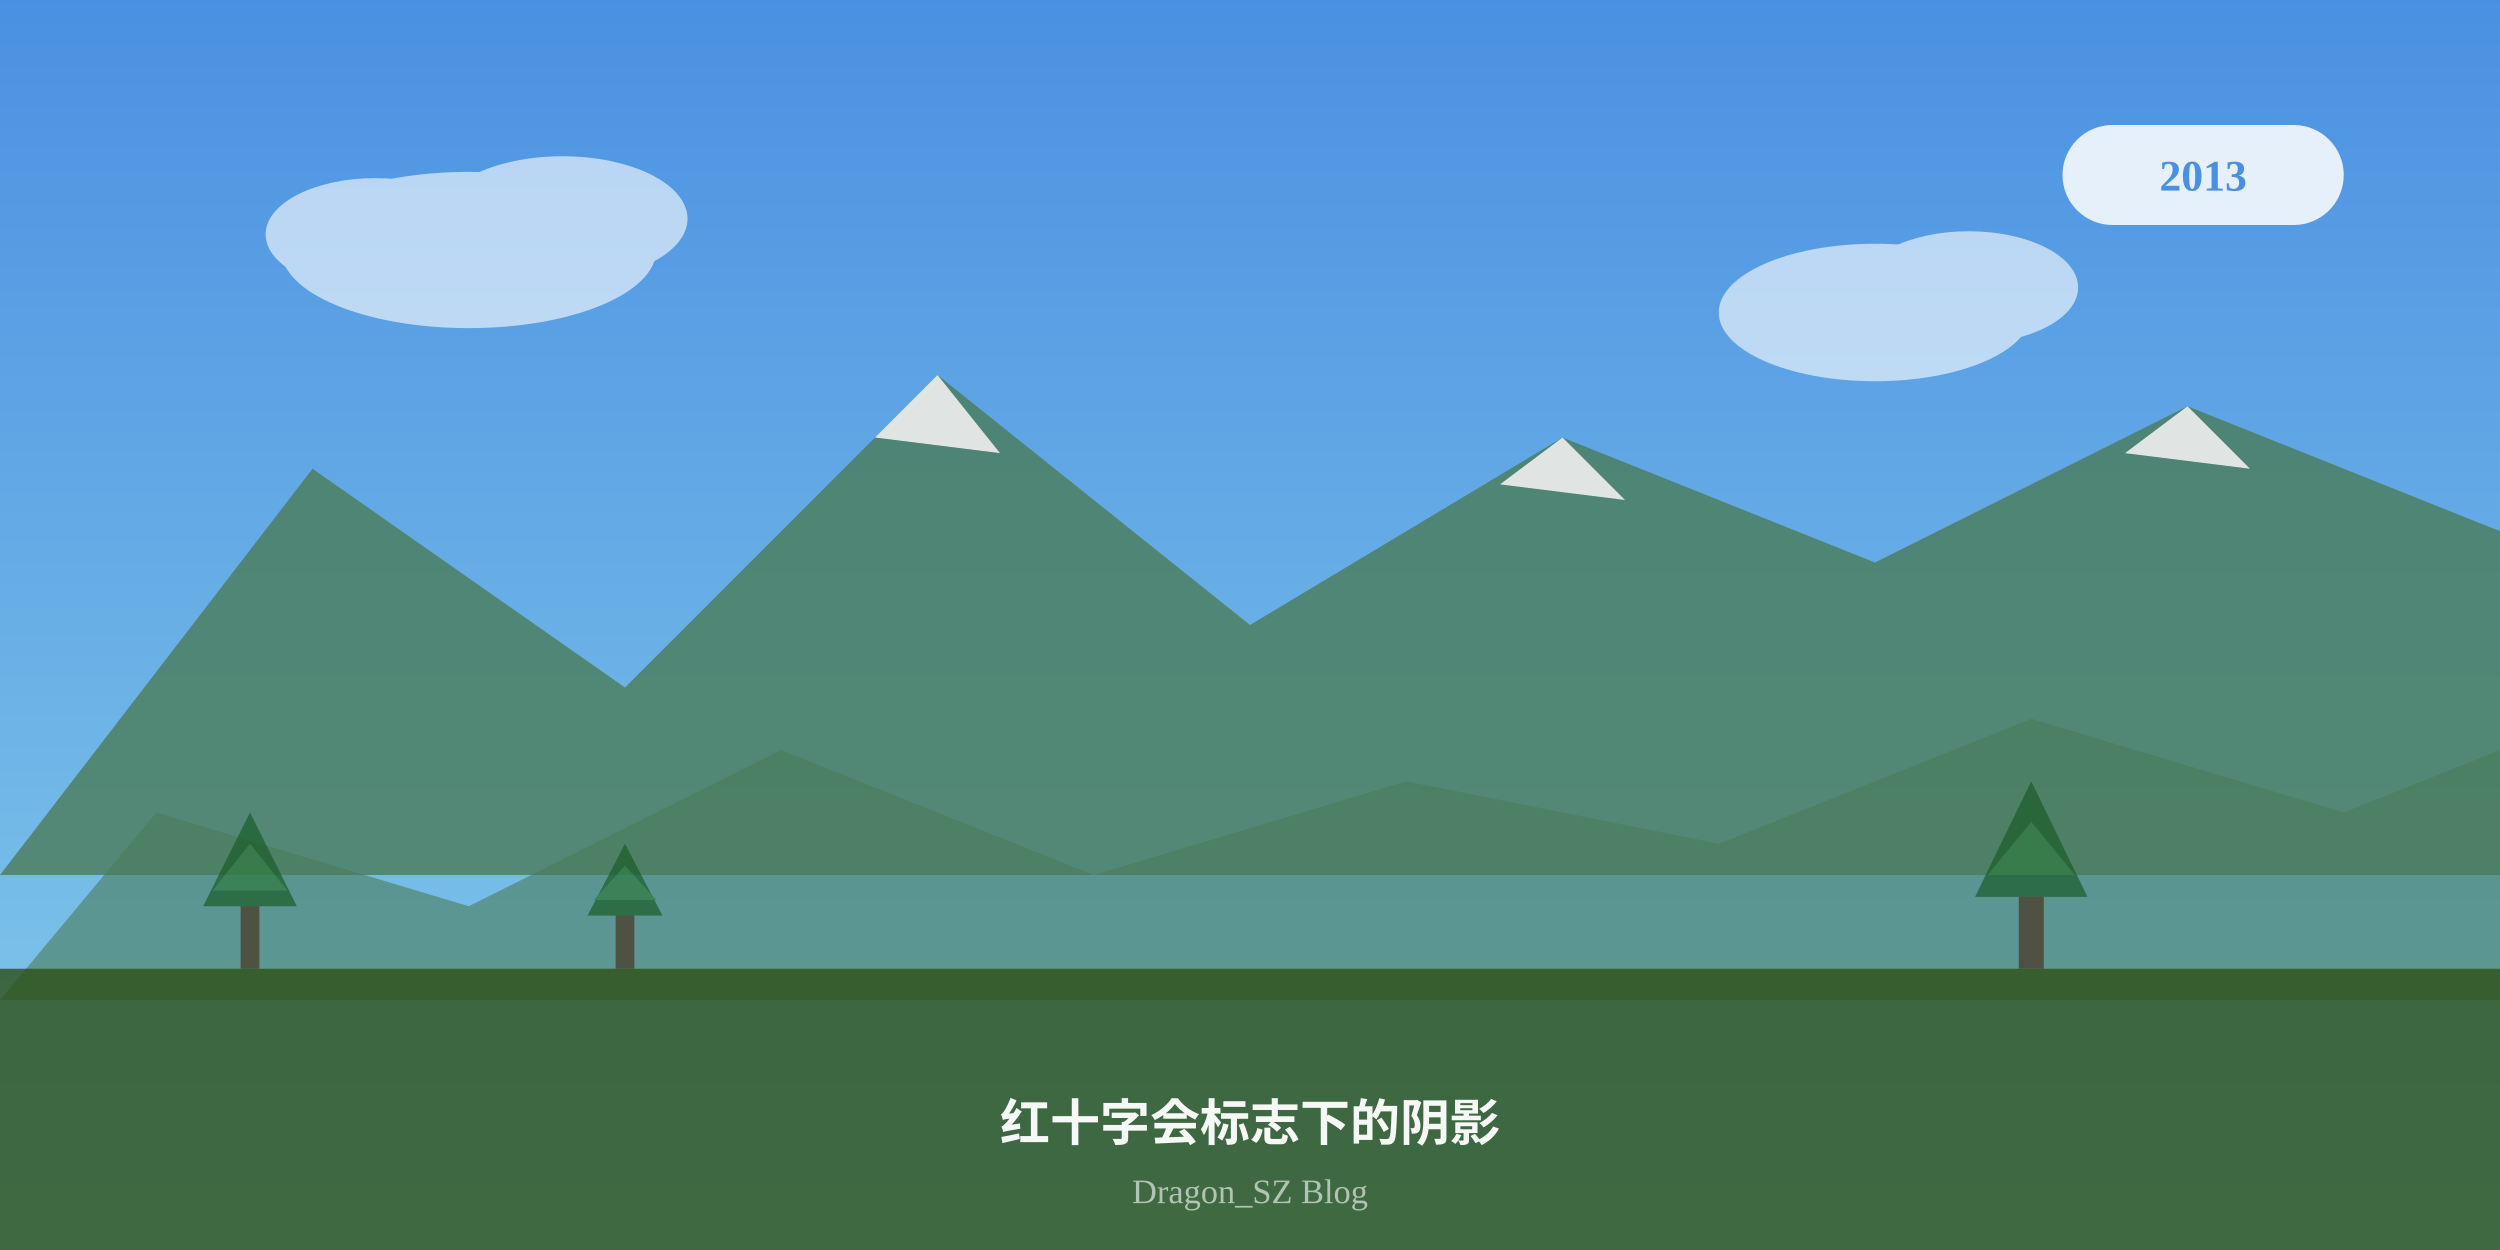
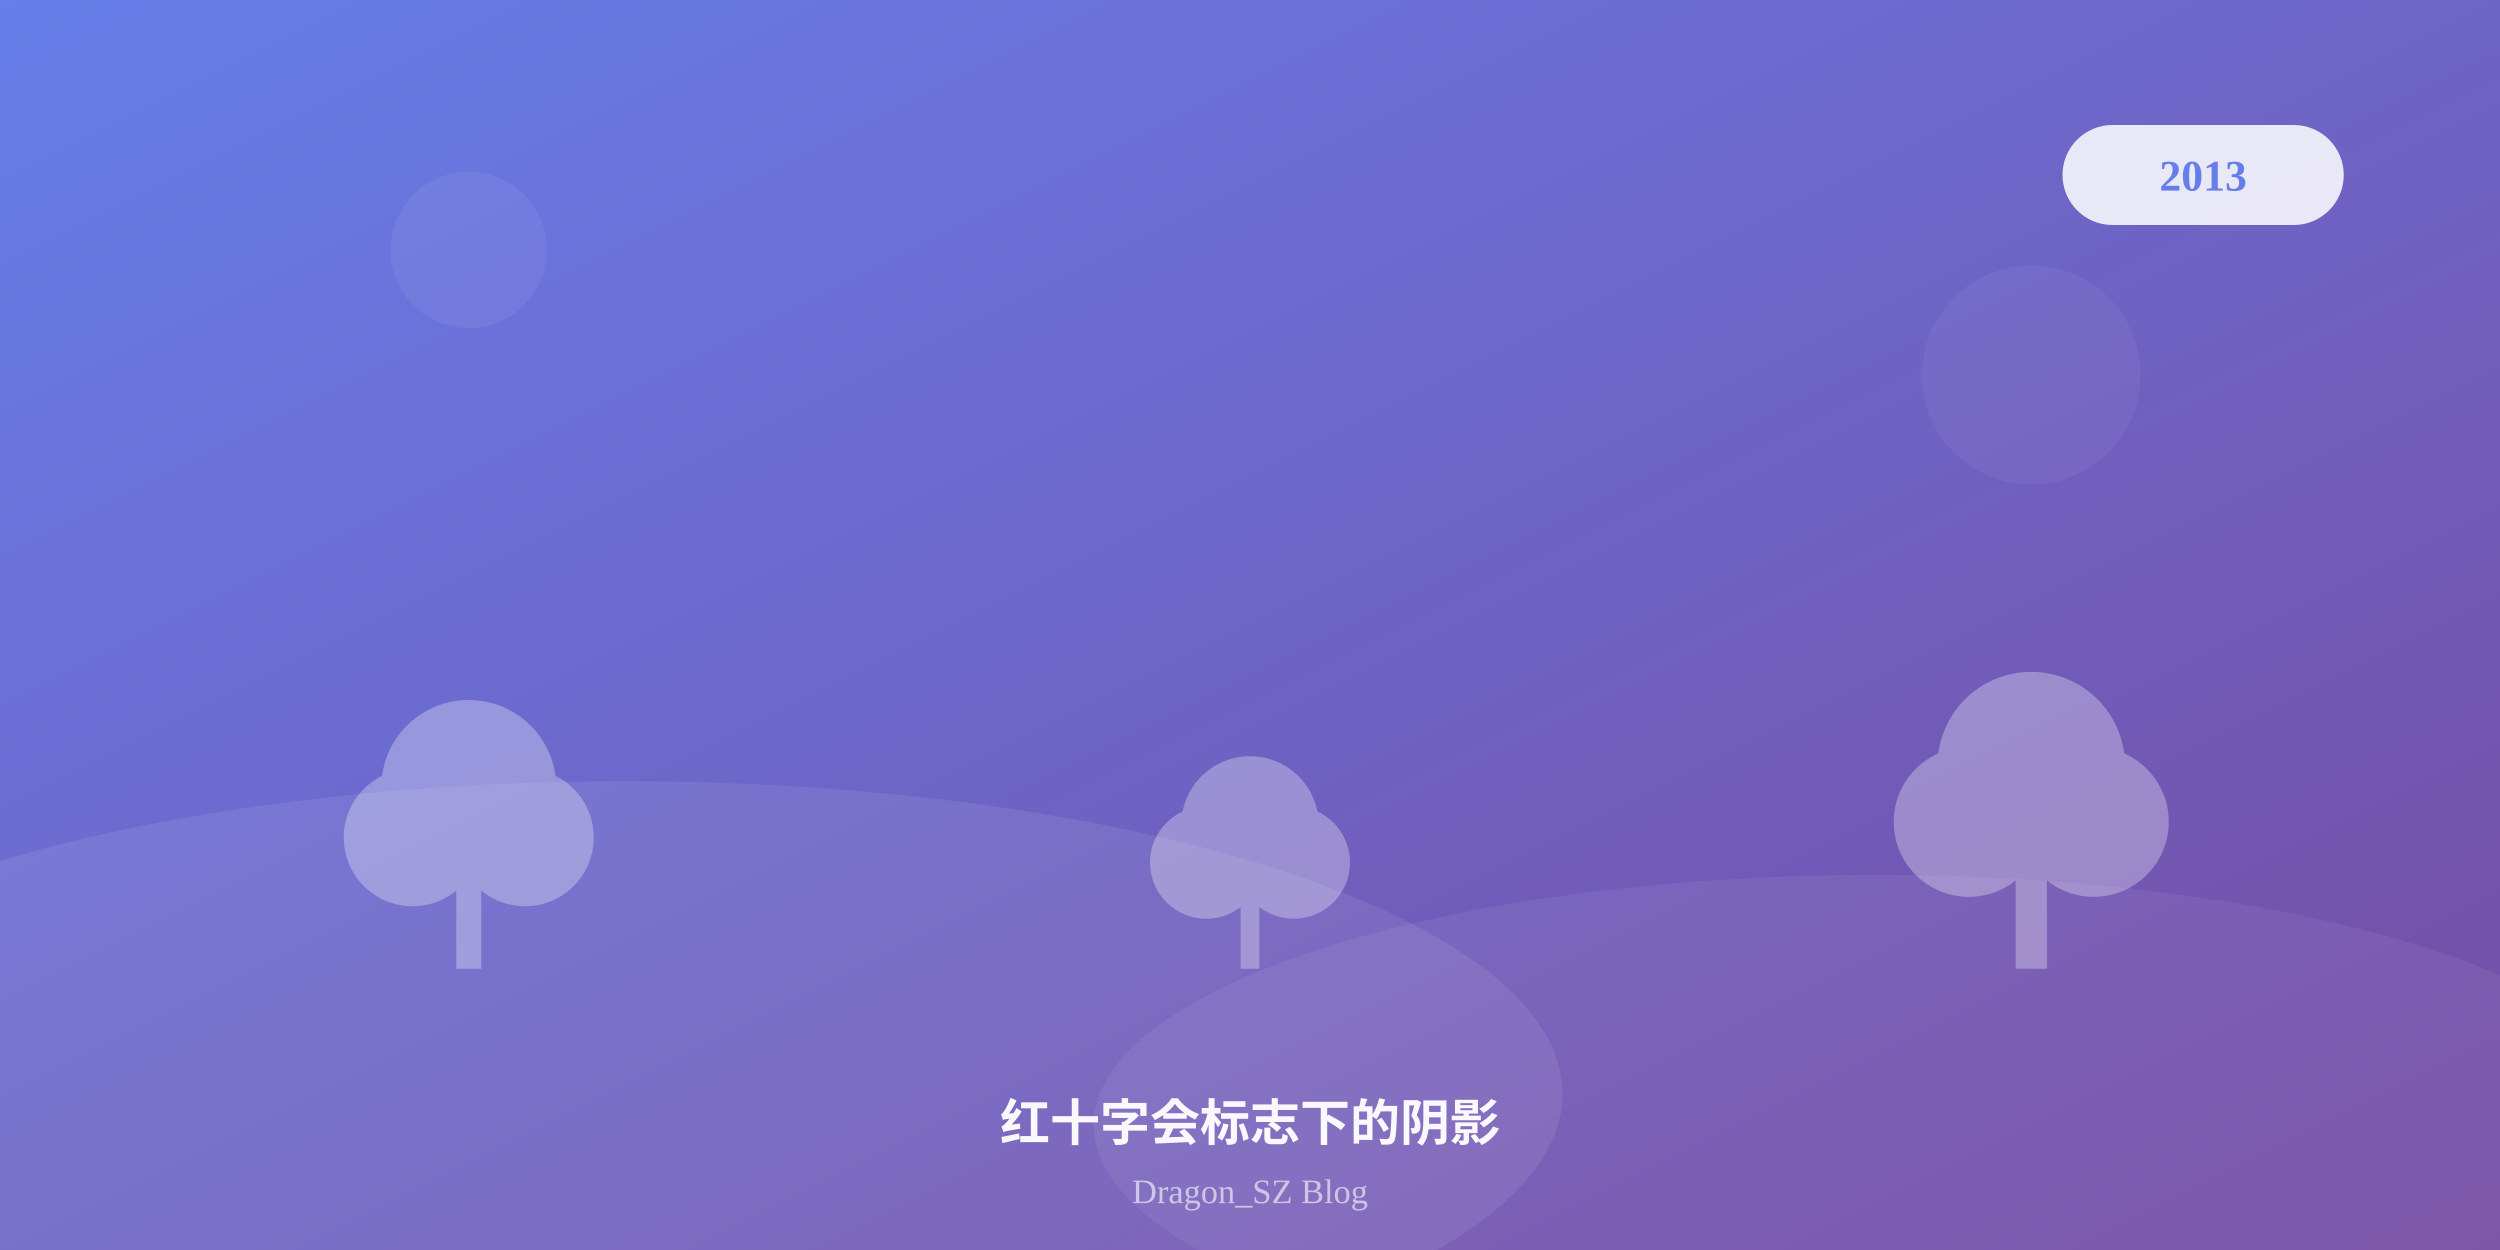
<svg xmlns="http://www.w3.org/2000/svg" viewBox="0 0 800 400" width="100%" height="100%">
  <defs>
-     <linearGradient id="sky" x1="0%" y1="0%" x2="0%" y2="100%">
-       <stop offset="0%" style="stop-color:#4a90e2;stop-opacity:1" />
-       <stop offset="100%" style="stop-color:#87ceeb;stop-opacity:1" />
+     <linearGradient id="bg" x1="0%" y1="0%" x2="100%" y2="100%">
+       <stop offset="0%" style="stop-color:#667eea;stop-opacity:1" />
+       <stop offset="100%" style="stop-color:#764ba2;stop-opacity:1" />
    </linearGradient>
  </defs>
-   <rect width="800" height="400" fill="url(#sky)" />
-   <g opacity="0.6">
-     <ellipse cx="150" cy="80" rx="60" ry="25" fill="white" />
-     <ellipse cx="180" cy="70" rx="40" ry="20" fill="white" />
-     <ellipse cx="120" cy="75" rx="35" ry="18" fill="white" />
-     <ellipse cx="600" cy="100" rx="50" ry="22" fill="white" />
-     <ellipse cx="630" cy="92" rx="35" ry="18" fill="white" />
-   </g>
-   <polygon points="0,280 100,150 200,220 300,120 400,200 500,140 600,180 700,130 800,170 800,280" fill="#4a7c59" opacity="0.8" />
-   <polygon points="280,140 300,120 320,145" fill="#f0f0f0" opacity="0.9" />
-   <polygon points="480,155 500,140 520,160" fill="#f0f0f0" opacity="0.9" />
-   <polygon points="680,145 700,130 720,150" fill="#f0f0f0" opacity="0.9" />
-   <polygon points="0,320 50,260 150,290 250,240 350,280 450,250 550,270 650,230 750,260 800,240 800,320" fill="#4a7c59" opacity="0.6" />
-   <rect x="0" y="310" width="800" height="90" fill="#2d5016" opacity="0.8" />
-   <g opacity="0.7">
-     <g transform="translate(80, 280)">
-       <rect x="-3" y="0" width="6" height="30" fill="#4a3520" />
-       <polygon points="0,-20 -15,10 15,10" fill="#1a5c2a" />
-       <polygon points="0,-10 -12,5 12,5" fill="#2d7a3e" />
+   <rect width="800" height="400" fill="url(#bg)" />
+   <ellipse cx="200" cy="350" rx="300" ry="100" fill="white" opacity="0.08" />
+   <ellipse cx="600" cy="360" rx="250" ry="80" fill="white" opacity="0.06" />
+   <g opacity="0.3">
+     <g transform="translate(150, 260)">
+       <rect x="-4" y="0" width="8" height="50" fill="white" />
+       <circle cx="0" cy="-8" r="28" fill="white" />
+       <circle cx="-18" cy="8" r="22" fill="white" />
+       <circle cx="18" cy="8" r="22" fill="white" />
    </g>
-     <g transform="translate(200, 285)">
-       <rect x="-3" y="0" width="6" height="25" fill="#4a3520" />
-       <polygon points="0,-15 -12,8 12,8" fill="#1a5c2a" />
-       <polygon points="0,-8 -10,3 10,3" fill="#2d7a3e" />
+     <g transform="translate(400, 270)">
+       <rect x="-3" y="0" width="6" height="40" fill="white" />
+       <circle cx="0" cy="-6" r="22" fill="white" />
+       <circle cx="-14" cy="6" r="18" fill="white" />
+       <circle cx="14" cy="6" r="18" fill="white" />
    </g>
-     <g transform="translate(650, 275)">
-       <rect x="-4" y="0" width="8" height="35" fill="#4a3520" />
-       <polygon points="0,-25 -18,12 18,12" fill="#1a5c2a" />
-       <polygon points="0,-12 -14,5 14,5" fill="#2d7a3e" />
+     <g transform="translate(650, 255)">
+       <rect x="-5" y="0" width="10" height="55" fill="white" />
+       <circle cx="0" cy="-10" r="30" fill="white" />
+       <circle cx="-20" cy="8" r="24" fill="white" />
+       <circle cx="20" cy="8" r="24" fill="white" />
    </g>
  </g>
+   <circle cx="150" cy="80" r="25" fill="white" opacity="0.06" />
+   <circle cx="650" cy="120" r="35" fill="white" opacity="0.05" />
  <g transform="translate(660, 40)">
    <rect width="90" height="32" rx="16" fill="white" opacity="0.85" />
-     <text x="45" y="21" text-anchor="middle" font-size="14" font-weight="bold" fill="#4a90e2">2013</text>
+     <text x="45" y="21" text-anchor="middle" font-size="14" font-weight="bold" fill="#667eea">2013</text>
  </g>
  <text x="400" y="365" text-anchor="middle" font-size="16" font-weight="bold" fill="white" opacity="0.95">红十字会标志下的阴影</text>
  <text x="400" y="385" text-anchor="middle" font-size="11" fill="white" opacity="0.6">Dragon_SZ Blog</text>
</svg>
